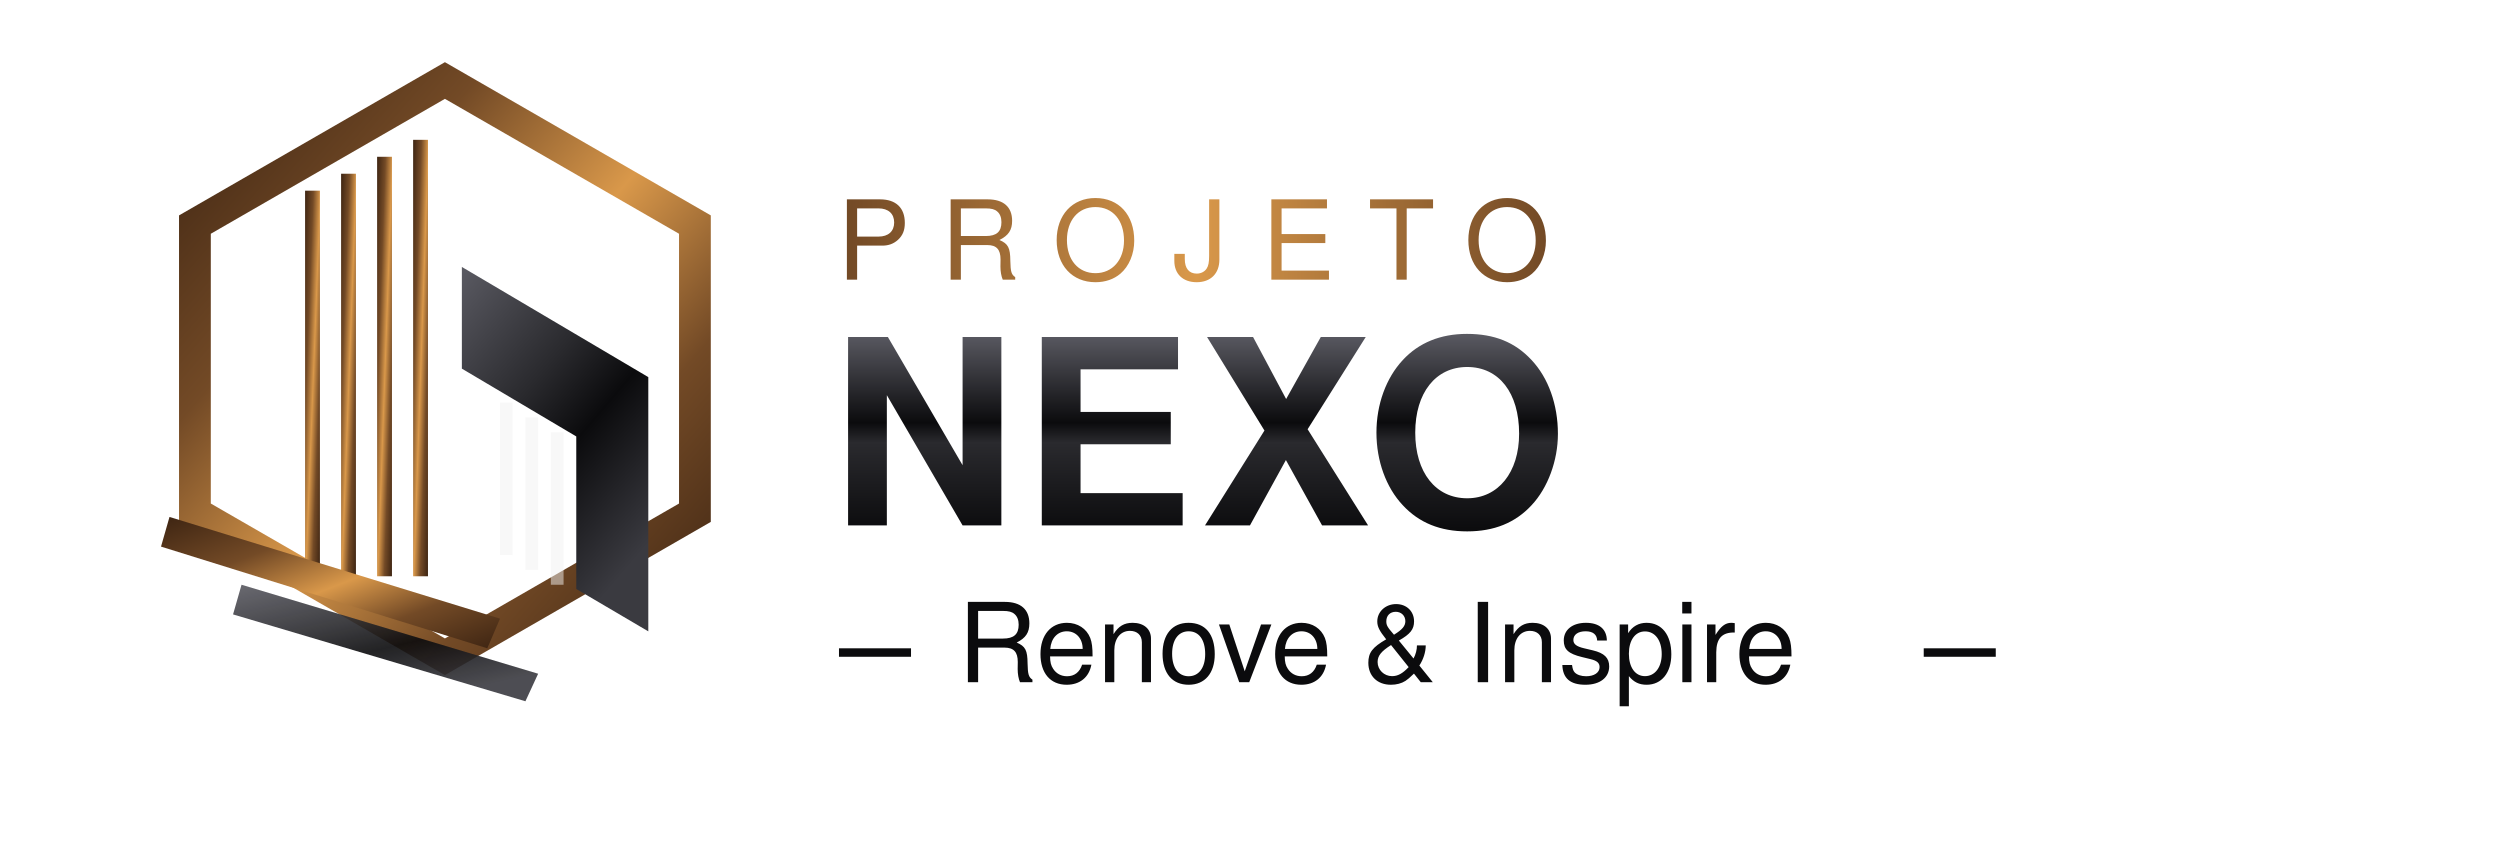
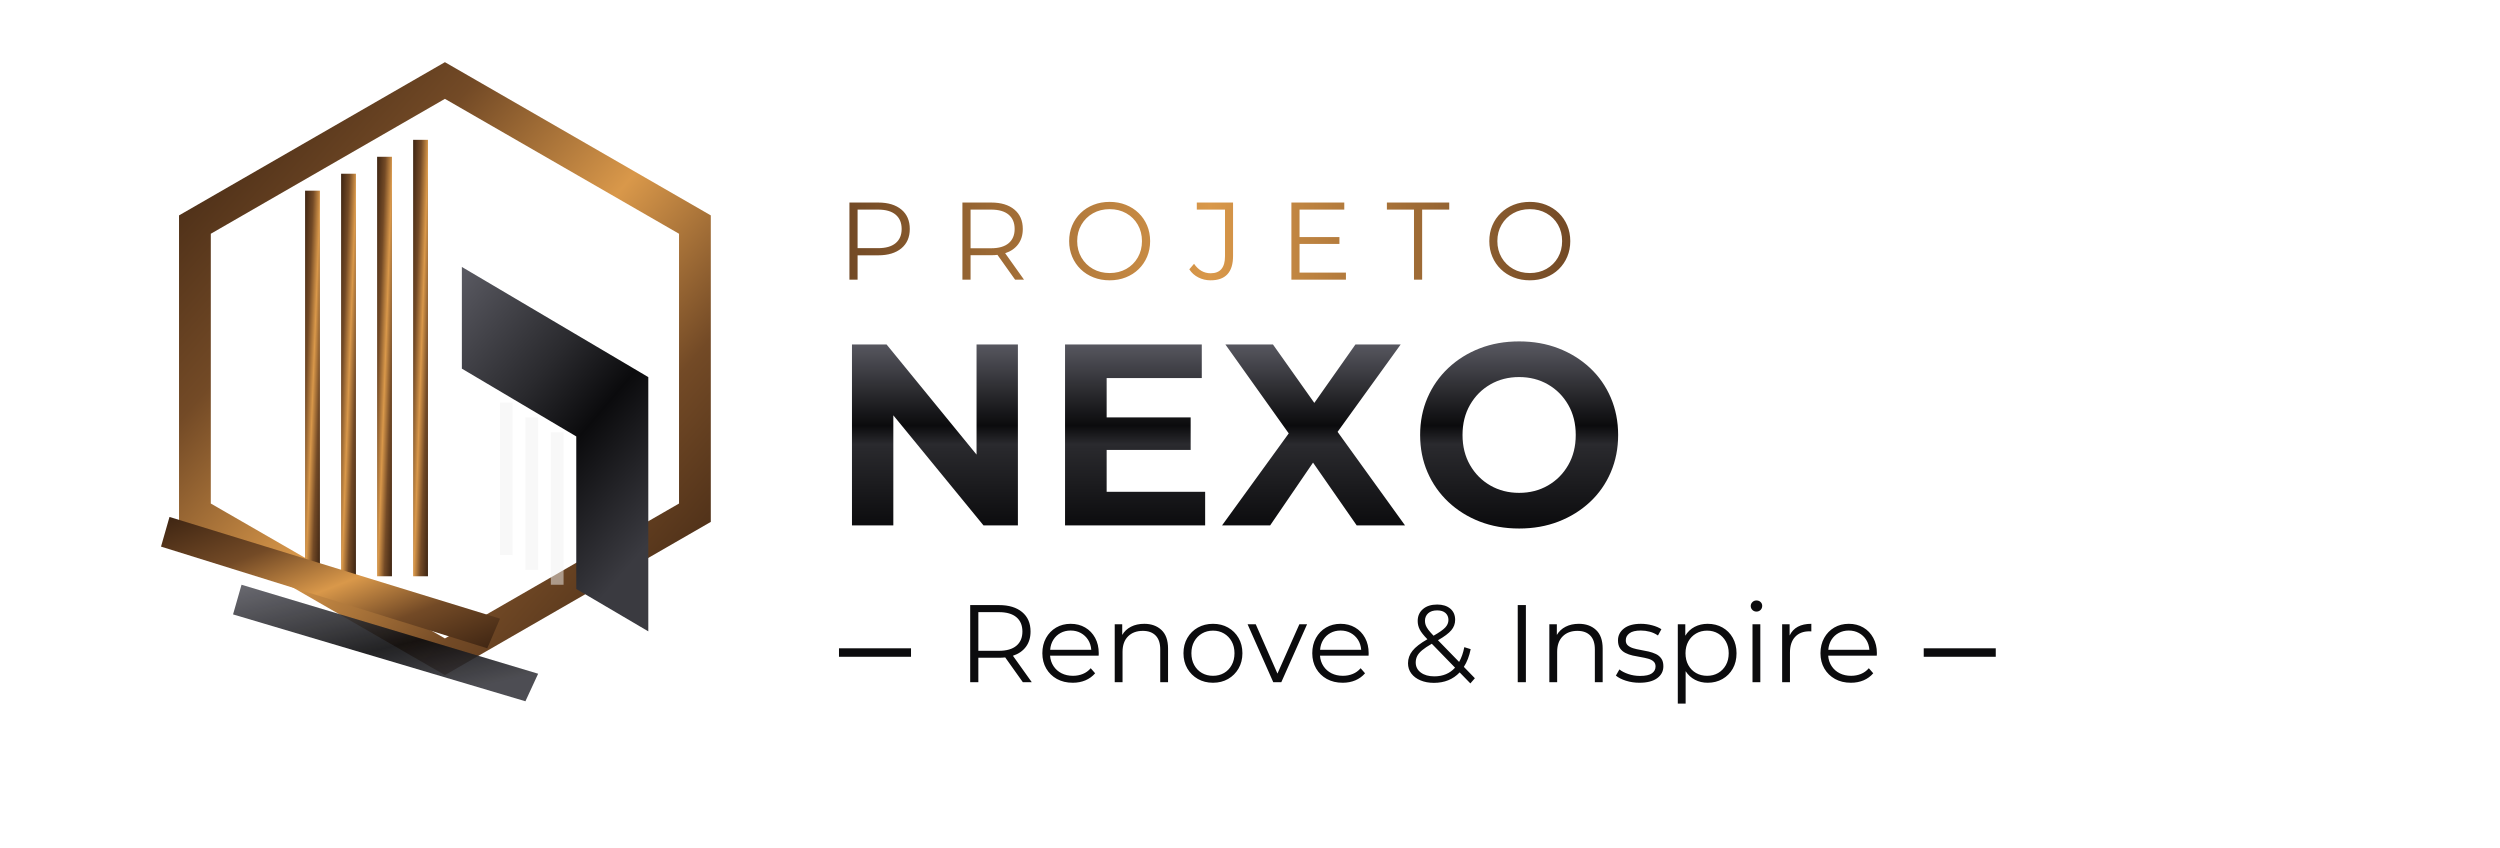
- <svg xmlns="http://www.w3.org/2000/svg" viewBox="0 0 1180 400" width="1180" height="400" role="img" aria-label="Projeto Nexo — Renove &amp; Inspire">
+ <svg xmlns="http://www.w3.org/2000/svg" viewBox="0 0 1180 400" role="img" aria-label="Projeto Nexo — Renove &amp; Inspire">
  <defs>
    <linearGradient id="pnGold" x1="0" y1="0" x2="1" y2="1">
      <stop offset="0%" stop-color="#3d2412" />
      <stop offset="28%" stop-color="#734A26" />
      <stop offset="52%" stop-color="#D9984A" />
      <stop offset="74%" stop-color="#734A26" />
      <stop offset="100%" stop-color="#3d2412" />
    </linearGradient>
    <linearGradient id="pnSilver" x1="0" y1="0" x2="0.6" y2="1">
      <stop offset="0%" stop-color="#5a5a62" />
      <stop offset="40%" stop-color="#2a2a2e" />
      <stop offset="62%" stop-color="#0B0B0D" />
      <stop offset="100%" stop-color="#3a3a40" />
    </linearGradient>
    <linearGradient id="pnSilverText" x1="0" y1="0" x2="0" y2="1">
      <stop offset="0%" stop-color="#5a5a62" />
      <stop offset="45%" stop-color="#0B0B0D" />
      <stop offset="55%" stop-color="#2a2a2e" />
      <stop offset="100%" stop-color="#0B0B0D" />
    </linearGradient>
    <linearGradient id="pnGoldText" x1="0" y1="0" x2="1" y2="0">
      <stop offset="0%" stop-color="#734A26" />
      <stop offset="50%" stop-color="#D9984A" />
      <stop offset="100%" stop-color="#734A26" />
    </linearGradient>
  </defs>
-   <g id="mark" transform="translate(40,30)">
+   <g transform="translate(40,30)">
    <path d="M170 8 L288 76 L288 212 L170 280 L52 212 L52 76 Z" fill="none" stroke="url(#pnGold)" stroke-width="15" stroke-linejoin="miter" />
    <g fill="url(#pnGold)">
      <rect x="104" y="60" width="7" height="182" />
      <rect x="121" y="52" width="7" height="190" />
      <rect x="138" y="44" width="7" height="198" />
      <rect x="155" y="36" width="7" height="206" />
    </g>
    <path d="M178 96 L266 148 L266 268 L232 248 L232 176 L178 144 Z" fill="url(#pnSilver)" />
    <g fill="#F2F2F2" opacity="0.5">
      <rect x="196" y="160" width="6" height="72" />
      <rect x="208" y="167" width="6" height="72" />
      <rect x="220" y="174" width="6" height="72" />
    </g>
    <path d="M40 214 L196 262 L190 276 L36 228 Z" fill="url(#pnGold)" />
    <path d="M74 246 L214 288 L208 301 L70 260 Z" fill="url(#pnSilver)" opacity="0.9" />
  </g>
-   <g font-family="Montserrat, 'Helvetica Neue', Helvetica, Arial, sans-serif" text-anchor="start">
-     <text x="395" y="132" font-size="52" letter-spacing="16" fill="url(#pnGoldText)" font-weight="400">PROJETO</text>
-     <text x="392" y="248" font-size="122" letter-spacing="2" fill="url(#pnSilverText)" font-weight="700">NEXO</text>
-     <g fill="#0B0B0D">
-       <rect x="396" y="306" width="34" height="4" />
-       <text x="452" y="322" font-size="52" font-weight="400">Renove &amp; Inspire</text>
-       <rect x="908" y="306" width="34" height="4" />
-     </g>
+   <g>
+     <path d="M404.78 132L400.93 132L400.93 95.60L414.55 95.60Q421.47 95.60 425.45 98.90Q429.42 102.20 429.42 108.08Q429.42 113.90 425.45 117.21Q421.47 120.51 414.55 120.51L404.78 120.51L404.78 132M404.78 98.93L404.78 117.13L414.45 117.13Q419.91 117.13 422.74 114.76Q425.58 112.40 425.58 108.08Q425.58 103.71 422.74 101.32Q419.91 98.93 414.45 98.93 M458.11 132L454.26 132L454.26 95.60L467.89 95.60Q474.80 95.60 478.78 98.90Q482.76 102.20 482.76 108.08Q482.76 112.34 480.58 115.28Q478.39 118.22 474.44 119.52L483.33 132L479.12 132L470.80 120.30Q469.40 120.46 467.89 120.46L458.11 120.46L458.11 132M458.11 98.93L458.11 117.18L467.78 117.18Q473.24 117.18 476.08 114.79Q478.91 112.40 478.91 108.08Q478.91 103.71 476.08 101.32Q473.24 98.93 467.78 98.93 M523.77 132.31Q519.61 132.31 516.13 130.93Q512.64 129.56 510.07 127.06Q507.50 124.56 506.07 121.18Q504.64 117.80 504.64 113.80Q504.64 109.80 506.07 106.42Q507.50 103.04 510.07 100.54Q512.64 98.04 516.13 96.67Q519.61 95.29 523.77 95.29Q527.88 95.29 531.36 96.67Q534.85 98.04 537.42 100.54Q540 103.04 541.43 106.42Q542.86 109.80 542.86 113.80Q542.86 117.80 541.43 121.18Q540 124.56 537.42 127.06Q534.85 129.56 531.36 130.93Q527.88 132.31 523.77 132.31M523.77 128.88Q528.14 128.88 531.60 126.93Q535.06 124.98 537.03 121.55Q539.01 118.12 539.01 113.80Q539.01 109.48 537.03 106.05Q535.06 102.62 531.60 100.67Q528.14 98.72 523.77 98.72Q519.35 98.72 515.89 100.67Q512.44 102.62 510.43 106.05Q508.43 109.48 508.43 113.80Q508.43 118.12 510.43 121.55Q512.44 124.98 515.89 126.93Q519.35 128.88 523.77 128.88 M571.39 132.31Q568.32 132.31 565.64 130.96Q562.96 129.61 561.35 127.11L563.59 124.51Q566.66 128.98 571.44 128.98Q578.20 128.98 578.20 120.98L578.20 98.93L564.89 98.93L564.89 95.60L582 95.60L582 120.82Q582 132.31 571.39 132.31 M635.28 132L609.54 132L609.54 95.60L634.50 95.60L634.50 98.93L613.39 98.93L613.39 111.88L632.21 111.88L632.21 115.15L613.39 115.15L613.39 128.67L635.28 128.67 M671.25 132L667.40 132L667.40 98.93L654.61 98.93L654.61 95.60L684.04 95.60L684.04 98.93L671.25 98.93 M722.09 132.31Q717.93 132.31 714.44 130.93Q710.96 129.56 708.39 127.06Q705.81 124.56 704.38 121.18Q702.95 117.80 702.95 113.80Q702.95 109.80 704.38 106.42Q705.81 103.04 708.39 100.54Q710.96 98.04 714.44 96.67Q717.93 95.29 722.09 95.29Q726.20 95.29 729.68 96.67Q733.16 98.04 735.74 100.54Q738.31 103.04 739.74 106.42Q741.17 109.80 741.17 113.80Q741.17 117.80 739.74 121.18Q738.31 124.56 735.74 127.06Q733.16 129.56 729.68 130.93Q726.20 132.31 722.09 132.31M722.09 128.88Q726.46 128.88 729.91 126.93Q733.37 124.98 735.35 121.55Q737.32 118.12 737.32 113.80Q737.32 109.48 735.35 106.05Q733.37 102.62 729.91 100.67Q726.46 98.72 722.09 98.72Q717.67 98.72 714.21 100.67Q710.75 102.62 708.75 106.05Q706.75 109.48 706.75 113.80Q706.75 118.12 708.75 121.55Q710.75 124.98 714.21 126.93Q717.67 128.88 722.09 128.88" fill="url(#pnGoldText)" />
+     <path d="M421.65 248L402.13 248L402.13 162.60L418.47 162.60L460.93 214.57L460.93 162.60L480.45 162.60L480.45 248L464.22 248L421.65 196.03 M568.83 248L502.70 248L502.70 162.60L567.24 162.60L567.24 178.46L522.34 178.46L522.34 197L561.99 197L561.99 212.38L522.34 212.38L522.34 232.14L568.83 232.14 M599.50 248L576.80 248L608.28 204.57L578.39 162.60L600.84 162.60L620.36 190.17L639.76 162.60L661.11 162.60L631.34 203.84L663.18 248L640.37 248L619.75 218.35 M717.03 249.46Q706.90 249.46 698.43 246.17Q689.95 242.88 683.60 236.90Q677.26 230.92 673.78 222.87Q670.30 214.82 670.30 205.30Q670.30 195.78 673.78 187.73Q677.26 179.68 683.60 173.70Q689.95 167.72 698.43 164.43Q706.90 161.14 717.03 161.14Q727.16 161.14 735.63 164.43Q744.11 167.72 750.46 173.64Q756.80 179.56 760.28 187.67Q763.76 195.78 763.76 205.30Q763.76 214.82 760.28 222.93Q756.80 231.04 750.46 236.96Q744.11 242.88 735.63 246.17Q727.16 249.46 717.03 249.46M717.03 232.63Q724.59 232.63 730.63 229.15Q736.67 225.67 740.21 219.51Q743.75 213.35 743.75 205.30Q743.75 197.25 740.21 191.09Q736.67 184.93 730.63 181.45Q724.59 177.97 717.03 177.97Q709.47 177.97 703.43 181.45Q697.39 184.93 693.85 191.09Q690.31 197.25 690.31 205.30Q690.31 213.35 693.85 219.51Q697.39 225.67 703.43 229.15Q709.47 232.63 717.03 232.63" fill="url(#pnSilverText)" />
+     <rect x="396" y="306" width="34" height="4" fill="#0B0B0D" />
+     <path d="M461.78 322L457.93 322L457.93 285.60L471.55 285.60Q478.47 285.60 482.45 288.90Q486.42 292.20 486.42 298.08Q486.42 302.34 484.24 305.28Q482.06 308.22 478.10 309.52L487 322L482.78 322L474.46 310.30Q473.06 310.46 471.55 310.46L461.78 310.46L461.78 322M461.78 288.93L461.78 307.18L471.45 307.18Q476.91 307.18 479.74 304.79Q482.58 302.40 482.58 298.08Q482.58 293.71 479.74 291.32Q476.91 288.93 471.45 288.93 M506.34 322.26Q502.08 322.26 498.85 320.47Q495.63 318.67 493.81 315.53Q491.99 312.38 491.99 308.32Q491.99 304.27 493.73 301.12Q495.47 297.98 498.49 296.21Q501.50 294.44 505.35 294.44Q509.20 294.44 512.19 296.18Q515.18 297.92 516.90 301.07Q518.61 304.22 518.61 308.32Q518.61 308.58 518.59 308.87Q518.56 309.16 518.56 309.47L495.63 309.47Q495.84 312.28 497.27 314.43Q498.70 316.59 501.06 317.79Q503.43 318.98 506.44 318.98Q508.94 318.98 511.10 318.10Q513.26 317.22 514.82 315.40L516.90 317.79Q515.02 319.97 512.32 321.12Q509.62 322.26 506.34 322.26M495.68 306.71L515.08 306.71Q514.87 304.01 513.57 301.98Q512.27 299.95 510.14 298.78Q508 297.61 505.35 297.61Q502.70 297.61 500.59 298.76Q498.49 299.90 497.19 301.95Q495.89 304.01 495.68 306.71 M529.84 322L526.15 322L526.15 294.65L529.69 294.65L529.69 299.69Q531.14 297.20 533.82 295.82Q536.50 294.44 540.09 294.44Q545.08 294.44 548.20 297.35Q551.32 300.26 551.32 306.14L551.32 322L547.63 322L547.63 306.50Q547.63 302.19 545.47 299.98Q543.31 297.77 539.41 297.77Q535.04 297.77 532.44 300.37Q529.84 302.97 529.84 307.65 M572.54 322.26Q568.53 322.26 565.39 320.47Q562.24 318.67 560.42 315.53Q558.60 312.38 558.60 308.32Q558.60 304.27 560.42 301.12Q562.24 297.98 565.39 296.21Q568.53 294.44 572.54 294.44Q576.54 294.44 579.66 296.21Q582.78 297.98 584.60 301.12Q586.42 304.27 586.42 308.32Q586.42 312.38 584.60 315.53Q582.78 318.67 579.66 320.47Q576.54 322.26 572.54 322.26M572.54 318.98Q575.45 318.98 577.74 317.66Q580.02 316.33 581.35 313.91Q582.68 311.50 582.68 308.32Q582.68 305.15 581.35 302.76Q580.02 300.37 577.74 299.02Q575.45 297.66 572.54 297.66Q569.62 297.66 567.31 299.02Q565 300.37 563.67 302.76Q562.34 305.15 562.34 308.32Q562.34 311.50 563.67 313.91Q565 316.33 567.31 317.66Q569.62 318.98 572.54 318.98 M604.78 322L600.98 322L588.86 294.65L592.71 294.65L602.96 317.94L613.30 294.65L616.94 294.65 M633.74 322.26Q629.48 322.26 626.25 320.47Q623.03 318.67 621.21 315.53Q619.39 312.38 619.39 308.32Q619.39 304.27 621.13 301.12Q622.87 297.98 625.89 296.21Q628.90 294.44 632.75 294.44Q636.60 294.44 639.59 296.18Q642.58 297.92 644.30 301.07Q646.01 304.22 646.01 308.32Q646.01 308.58 645.99 308.87Q645.96 309.16 645.96 309.47L623.03 309.47Q623.24 312.28 624.67 314.43Q626.10 316.59 628.46 317.79Q630.83 318.98 633.84 318.98Q636.34 318.98 638.50 318.10Q640.66 317.22 642.22 315.40L644.30 317.79Q642.42 319.97 639.72 321.12Q637.02 322.26 633.74 322.26M623.08 306.71L642.48 306.71Q642.27 304.01 640.97 301.98Q639.67 299.95 637.54 298.78Q635.40 297.61 632.75 297.61Q630.10 297.61 627.99 298.76Q625.89 299.90 624.59 301.95Q623.29 304.01 623.08 306.71 M696.14 320.13L694.01 322.57L688.96 317.37Q684.28 322.31 676.80 322.31Q673.26 322.31 670.48 321.14Q667.70 319.97 666.14 317.89Q664.58 315.81 664.58 313.06Q664.58 309.83 666.66 307.21Q668.74 304.58 673.73 301.72Q671.08 299.02 670.11 297.12Q669.15 295.22 669.15 293.09Q669.15 289.60 671.65 287.47Q674.14 285.34 678.36 285.34Q682.20 285.34 684.52 287.26Q686.83 289.19 686.83 292.57Q686.83 295.32 685.01 297.48Q683.19 299.64 678.72 302.19L688.70 312.43Q690.37 309.52 691.15 305.46L694.16 306.40Q693.18 311.29 690.94 314.77L696.14 320.13M686.78 315.14L675.81 303.85Q672.90 305.52 671.23 306.92Q669.57 308.32 668.89 309.70Q668.22 311.08 668.22 312.69Q668.22 315.66 670.63 317.45Q673.05 319.24 677 319.24Q683.09 319.24 686.78 315.14M676.64 300.06Q680.59 297.82 682.13 296.21Q683.66 294.60 683.66 292.62Q683.66 290.59 682.28 289.34Q680.90 288.10 678.36 288.10Q675.60 288.10 674.09 289.47Q672.58 290.85 672.58 293.04Q672.58 294.08 672.92 295.04Q673.26 296 674.14 297.20Q675.03 298.39 676.64 300.06 M720.22 322L716.37 322L716.37 285.60L720.22 285.60 M734.98 322L731.29 322L731.29 294.65L734.83 294.65L734.83 299.69Q736.28 297.20 738.96 295.82Q741.64 294.44 745.23 294.44Q750.22 294.44 753.34 297.35Q756.46 300.26 756.46 306.14L756.46 322L752.77 322L752.77 306.50Q752.77 302.19 750.61 299.98Q748.45 297.77 744.55 297.77Q740.18 297.77 737.58 300.37Q734.98 302.97 734.98 307.65 M773.83 322.26Q770.45 322.26 767.43 321.30Q764.42 320.34 762.70 318.88L764.36 315.97Q765.98 317.27 768.58 318.15Q771.18 319.04 774.09 319.04Q777.99 319.04 779.70 317.81Q781.42 316.59 781.42 314.56Q781.42 313.06 780.46 312.20Q779.50 311.34 777.91 310.90Q776.32 310.46 774.43 310.14Q772.53 309.83 770.66 309.42Q768.78 309 767.20 308.19Q765.61 307.39 764.65 305.98Q763.69 304.58 763.69 302.24Q763.69 298.86 766.50 296.65Q769.30 294.44 774.50 294.44Q777.16 294.44 779.81 295.14Q782.46 295.84 784.18 296.99L782.56 299.95Q780.74 298.70 778.66 298.16Q776.58 297.61 774.50 297.61Q770.81 297.61 769.10 298.91Q767.38 300.21 767.38 302.14Q767.33 303.70 768.29 304.58Q769.25 305.46 770.84 305.96Q772.42 306.45 774.32 306.76Q776.22 307.08 778.12 307.52Q780.02 307.96 781.60 308.71Q783.19 309.47 784.15 310.85Q785.11 312.22 785.11 314.46Q785.11 318 782.15 320.13Q779.18 322.26 773.83 322.26 M806.02 322.26Q802.74 322.26 800.04 320.86Q797.33 319.45 795.62 316.80L795.62 332.09L791.92 332.09L791.92 294.65L795.46 294.65L795.46 300.06Q797.12 297.30 799.88 295.87Q802.64 294.44 806.02 294.44Q809.92 294.44 813.01 296.18Q816.10 297.92 817.87 301.07Q819.64 304.22 819.64 308.32Q819.64 312.48 817.87 315.60Q816.10 318.72 813.01 320.49Q809.92 322.26 806.02 322.26M805.76 318.98Q808.67 318.98 810.96 317.66Q813.24 316.33 814.60 313.94Q815.95 311.55 815.95 308.32Q815.95 305.15 814.60 302.76Q813.24 300.37 810.96 299.02Q808.67 297.66 805.76 297.66Q802.84 297.66 800.53 299.02Q798.22 300.37 796.89 302.76Q795.56 305.15 795.56 308.32Q795.56 311.55 796.89 313.94Q798.22 316.33 800.53 317.66Q802.84 318.98 805.76 318.98 M830.87 322L827.18 322L827.18 294.65L830.87 294.65L830.87 322M829.05 288.67Q827.91 288.67 827.13 287.89Q826.35 287.11 826.35 286.02Q826.35 284.98 827.13 284.20Q827.91 283.42 829.05 283.42Q830.20 283.42 830.98 284.14Q831.76 284.87 831.76 285.96Q831.76 287.11 830.98 287.89Q830.20 288.67 829.05 288.67 M844.86 322L841.17 322L841.17 294.65L844.70 294.65L844.70 299.95Q847.36 294.44 854.95 294.44L854.95 298.03Q854.69 298.03 854.48 298Q854.27 297.98 854.06 297.98Q849.75 297.98 847.30 300.60Q844.86 303.23 844.86 308.06 M873.62 322.26Q869.35 322.26 866.13 320.47Q862.90 318.67 861.08 315.53Q859.26 312.38 859.26 308.32Q859.26 304.27 861.01 301.12Q862.75 297.98 865.76 296.21Q868.78 294.44 872.63 294.44Q876.48 294.44 879.47 296.18Q882.46 297.92 884.17 301.07Q885.89 304.22 885.89 308.32Q885.89 308.58 885.86 308.87Q885.84 309.16 885.84 309.47L862.90 309.47Q863.11 312.28 864.54 314.43Q865.97 316.59 868.34 317.79Q870.70 318.98 873.72 318.98Q876.22 318.98 878.37 318.10Q880.53 317.22 882.09 315.40L884.17 317.79Q882.30 319.97 879.60 321.12Q876.89 322.26 873.62 322.26M862.96 306.71L882.35 306.71Q882.14 304.01 880.84 301.98Q879.54 299.95 877.41 298.78Q875.28 297.61 872.63 297.61Q869.98 297.61 867.87 298.76Q865.76 299.90 864.46 301.95Q863.16 304.01 862.96 306.71" fill="#0B0B0D" />
+     <rect x="908" y="306" width="34" height="4" fill="#0B0B0D" />
  </g>
</svg>
